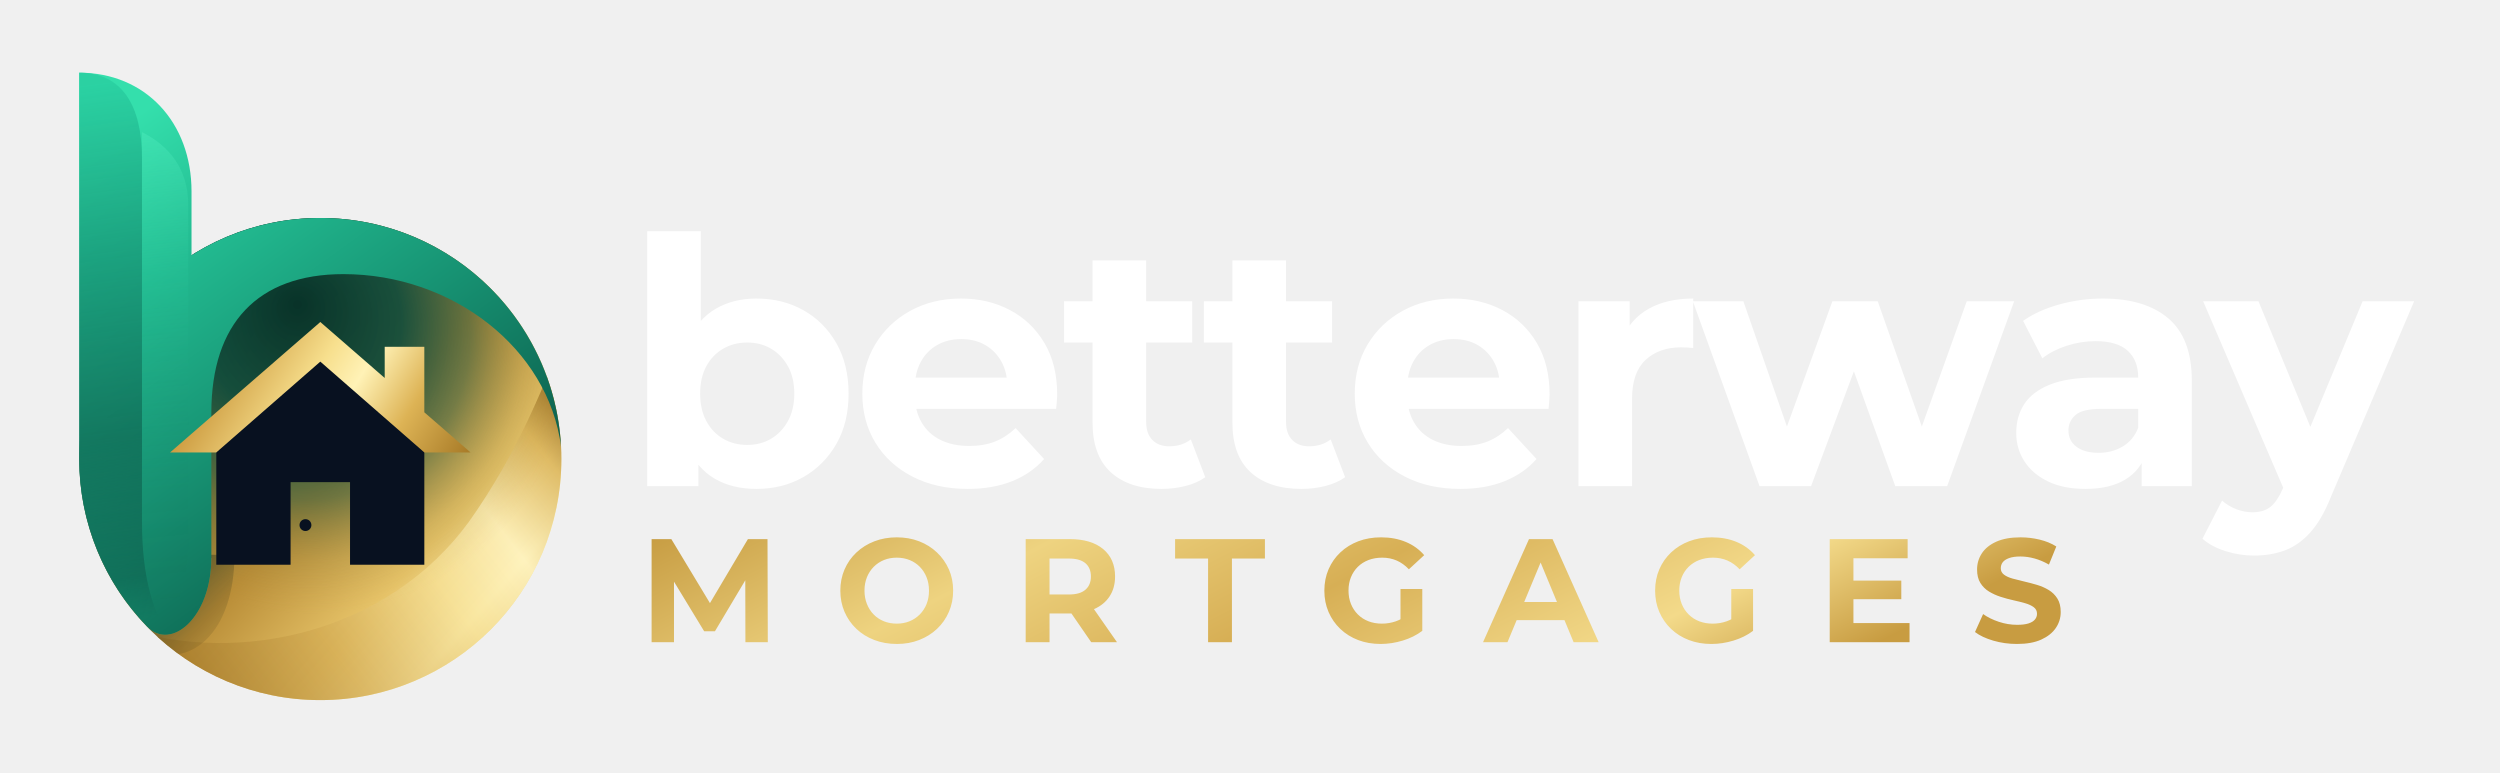
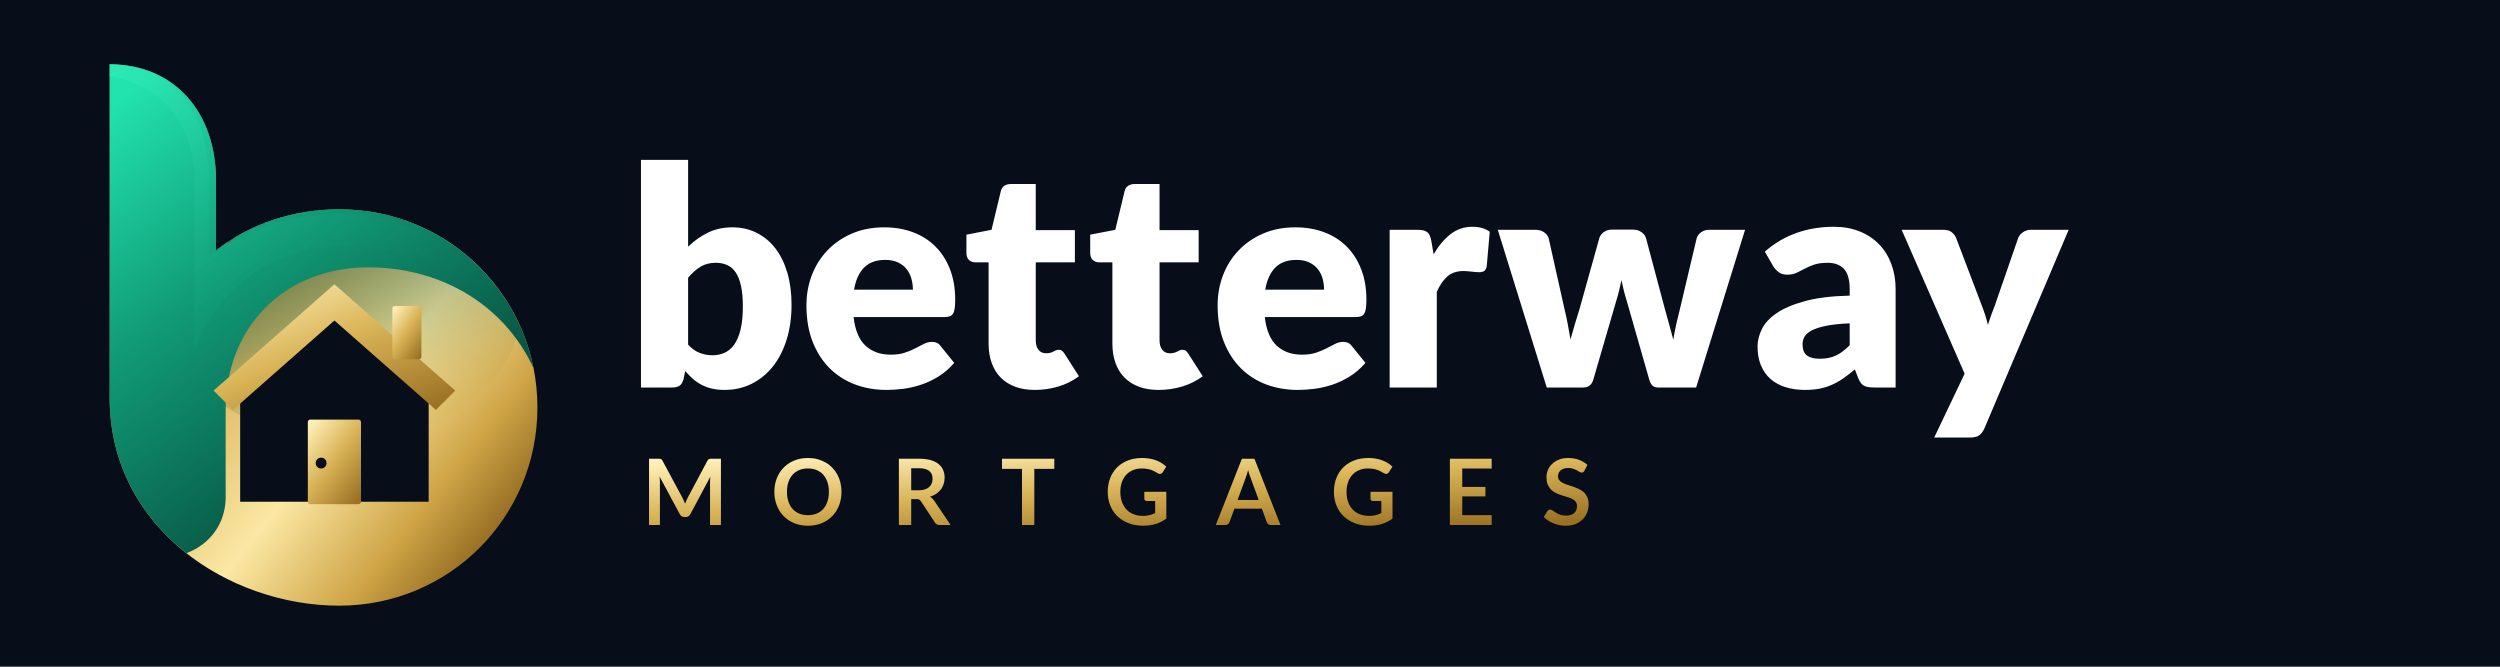
- <svg xmlns="http://www.w3.org/2000/svg" viewBox="0 0 1514.16 468.0" width="1514" height="468" fill="none">
+ <svg xmlns="http://www.w3.org/2000/svg" viewBox="0 0 1200 320" width="1200" height="320">
  <defs>
-     <clipPath id="hl-dark-bowl-clip">
-       <circle cx="256" cy="300" r="146" />
+     <linearGradient id="bw-emerald" x1="12%" y1="4%" x2="72%" y2="96%">
+       <stop offset="0%" stop-color="#22E2AD" />
+       <stop offset="38%" stop-color="#119C78" />
+       <stop offset="78%" stop-color="#095E4A" />
+       <stop offset="100%" stop-color="#053B2E" />
+     </linearGradient>
+     <linearGradient id="bw-emerald-hi" x1="0%" y1="0%" x2="100%" y2="100%">
+       <stop offset="0%" stop-color="#34F0BC" stop-opacity="0.55" />
+       <stop offset="60%" stop-color="#119C78" stop-opacity="0.1" />
+       <stop offset="100%" stop-color="#053B2E" stop-opacity="0" />
+     </linearGradient>
+     <linearGradient id="bw-inner-depth" x1="25%" y1="0%" x2="75%" y2="100%">
+       <stop offset="0%" stop-color="#063D2F" stop-opacity="0.72" />
+       <stop offset="52%" stop-color="#0B5442" stop-opacity="0.28" />
+       <stop offset="100%" stop-color="#D4AE52" stop-opacity="0" />
+     </linearGradient>
+     <linearGradient id="bw-gold" x1="15%" y1="15%" x2="88%" y2="85%">
+       <stop offset="0%" stop-color="#8C651D" />
+       <stop offset="32%" stop-color="#D4AE52" />
+       <stop offset="62%" stop-color="#FBE8A4" />
+       <stop offset="84%" stop-color="#CFA547" />
+       <stop offset="100%" stop-color="#8F671E" />
+     </linearGradient>
+     <linearGradient id="bw-gold-roof" x1="10%" y1="0%" x2="90%" y2="100%">
+       <stop offset="0%" stop-color="#FFF0B8" />
+       <stop offset="48%" stop-color="#D9B356" />
+       <stop offset="100%" stop-color="#9A7123" />
+     </linearGradient>
+     <linearGradient id="bw-navy-bg" x1="0%" y1="0%" x2="100%" y2="100%">
+       <stop offset="0%" stop-color="#12233D" />
+       <stop offset="100%" stop-color="#070E1A" />
+     </linearGradient>
+     <clipPath id="bw-b-clip">
+       <path d="M 108,36                C 162,36 196,76 196,132                L 196,190                C 224,168 260,156 298,156                C 389,156 462,229 462,320                C 462,411 389,484 298,484                C 207,484 108,420 108,312                Z" />
    </clipPath>
-     <linearGradient id="hl-dark-gold-base" x1="158" y1="218" x2="386" y2="418" gradientUnits="userSpaceOnUse">
-       <stop offset="0%" stop-color="#144538" />
-       <stop offset="22%" stop-color="#6B6D37" />
-       <stop offset="46%" stop-color="#B98D37" />
-       <stop offset="70%" stop-color="#E7C469" />
-       <stop offset="86%" stop-color="#FCF1B7" />
-       <stop offset="100%" stop-color="#CEA449" />
-     </linearGradient>
-     <linearGradient id="hl-dark-gold-ribbon" x1="184" y1="436" x2="398" y2="270" gradientUnits="userSpaceOnUse">
-       <stop offset="0%" stop-color="#A67B2B" />
-       <stop offset="28%" stop-color="#D2AA52" />
-       <stop offset="56%" stop-color="#F7E195" />
-       <stop offset="74%" stop-color="#FFF3C0" />
-       <stop offset="92%" stop-color="#D8B056" />
-       <stop offset="100%" stop-color="#9A7024" />
-     </linearGradient>
-     <radialGradient id="hl-dark-bowl-inner-depth" cx="250" cy="236" r="158" fx="242" fy="206" gradientUnits="userSpaceOnUse">
-       <stop offset="0%" stop-color="#063128" stop-opacity="0.97" />
-       <stop offset="38%" stop-color="#0D4B3C" stop-opacity="0.90" />
-       <stop offset="63%" stop-color="#2A5B42" stop-opacity="0.54" />
-       <stop offset="83%" stop-color="#7B7436" stop-opacity="0.16" />
-       <stop offset="100%" stop-color="#B88E38" stop-opacity="0" />
-     </radialGradient>
-     <linearGradient id="hl-dark-stem-cast" x1="152" y1="364" x2="216" y2="424" gradientUnits="userSpaceOnUse">
-       <stop offset="0%" stop-color="#052620" stop-opacity="0.60" />
-       <stop offset="55%" stop-color="#4A411B" stop-opacity="0.22" />
-       <stop offset="100%" stop-color="#997228" stop-opacity="0" />
-     </linearGradient>
-     <linearGradient id="hl-dark-emerald-arch" x1="156" y1="84" x2="368" y2="378" gradientUnits="userSpaceOnUse">
-       <stop offset="0%" stop-color="#34DFAC" />
-       <stop offset="24%" stop-color="#22BA90" />
-       <stop offset="52%" stop-color="#179373" />
-       <stop offset="80%" stop-color="#0E6954" />
-       <stop offset="100%" stop-color="#0A4A3E" />
-     </linearGradient>
-     <linearGradient id="hl-dark-emerald-stem-outer" x1="110" y1="74" x2="152" y2="396" gradientUnits="userSpaceOnUse">
-       <stop offset="0%" stop-color="#2AD1A2" stop-opacity="0.92" />
-       <stop offset="32%" stop-color="#199B7A" stop-opacity="0.82" />
-       <stop offset="66%" stop-color="#0F6753" stop-opacity="0.72" />
-       <stop offset="92%" stop-color="#0A4A3E" stop-opacity="0.35" />
-       <stop offset="100%" stop-color="#0A4A3E" stop-opacity="0" />
-     </linearGradient>
-     <linearGradient id="hl-dark-emerald-ridge" x1="148" y1="90" x2="180" y2="394" gradientUnits="userSpaceOnUse">
-       <stop offset="0%" stop-color="#52F0C0" stop-opacity="0.48" />
-       <stop offset="35%" stop-color="#27C599" stop-opacity="0.22" />
-       <stop offset="75%" stop-color="#137C63" stop-opacity="0.04" />
-       <stop offset="100%" stop-color="#0A4A3E" stop-opacity="0" />
-     </linearGradient>
-     <linearGradient id="hl-dark-roof-gold" x1="210" y1="226" x2="338" y2="306" gradientUnits="userSpaceOnUse">
-       <stop offset="0%" stop-color="#CE9E43" />
-       <stop offset="32%" stop-color="#F7DF8D" />
-       <stop offset="48%" stop-color="#FFF2B6" />
-       <stop offset="72%" stop-color="#DDB355" />
-       <stop offset="100%" stop-color="#AA7D29" />
-     </linearGradient>
-     <linearGradient id="hl-dark-text-gold" x1="0%" y1="0%" x2="100%" y2="15%">
-       <stop offset="0%" stop-color="#C89E44" />
-       <stop offset="28%" stop-color="#EED380" />
-       <stop offset="54%" stop-color="#D7AF55" />
-       <stop offset="82%" stop-color="#F3DA8A" />
-       <stop offset="100%" stop-color="#C89C41" />
-     </linearGradient>
-     <linearGradient id="hl-dark-text-gold-light" x1="0%" y1="0%" x2="100%" y2="15%">
-       <stop offset="0%" stop-color="#9B7222" />
-       <stop offset="30%" stop-color="#C99E41" />
-       <stop offset="56%" stop-color="#AF832C" />
-       <stop offset="84%" stop-color="#D2A748" />
-       <stop offset="100%" stop-color="#966E20" />
-     </linearGradient>
-     <linearGradient id="hl-dark-mono-gold" x1="110" y1="66" x2="402" y2="446" gradientUnits="userSpaceOnUse">
-       <stop offset="0%" stop-color="#F5DC8E" />
-       <stop offset="35%" stop-color="#E0B95F" />
-       <stop offset="68%" stop-color="#C69B40" />
-       <stop offset="100%" stop-color="#F1D683" />
-     </linearGradient>
  </defs>
-   <g id="Icon-Lockup" transform="translate(-62.00, -22.00)">
-     <g id="Brandmark-b-House">
-       <g id="Gold-Bowl" clip-path="url(#hl-dark-bowl-clip)">
-         <circle cx="256" cy="300" r="146" fill="url(#hl-dark-gold-base)" />
-         <path id="Gold-Sweeping-Ribbon" d="M 136 402 C 208 426, 298 404, 346 338 C 376 296, 394 250, 406 218 L 422 460 L 118 460 Z" fill="url(#hl-dark-gold-ribbon)" opacity="0.72" />
-         <circle id="Bowl-Inner-Depth" cx="256" cy="300" r="146" fill="url(#hl-dark-bowl-inner-depth)" />
-         <path id="Stem-Cast-Shadow" d="M 184 358 L 204 358 C 204 404, 178 430, 146 414 L 150.98 401.42 C 165.57 416.53, 190 396, 190 360 Z" fill="url(#hl-dark-stem-cast)" />
-       </g>
-       <g id="Emerald-Ribbon">
-         <path id="Emerald-Main-Arch" d="M 110 66 C 150 66, 178 96, 178 138 L 178 176.58 A 146.0 146.0 0 0 1 401.8 292.36 C 394 233, 336 188, 270 188 C 218 188, 190 218, 190 272 L 190 360 C 190 396, 165.57 416.53, 150.98 401.42 A 146.0 146.0 0 0 1 110 300 L 110 66 Z" fill="url(#hl-dark-emerald-arch)" />
-         <path id="Emerald-Outer-Facet" d="M 110 66 C 136 66, 148 86, 148 118 L 148 338 C 148 372, 155 394, 165 408 C 160 408, 155 405, 150.98 401.42 A 146.0 146.0 0 0 1 110 300 L 110 66 Z" fill="url(#hl-dark-emerald-stem-outer)" />
-         <path id="Emerald-Highlight-Ridge" d="M 148 102 C 164 110, 176 124, 176 146 L 176 350 C 176 376, 169 392, 161 400 C 153 386, 148 362, 148 334 L 148 102 Z" fill="url(#hl-dark-emerald-ridge)" />
-       </g>
-       <g id="House-Emblem">
-         <path id="House-Body" d="M 256 240.5 L 319 295.5 L 319 364 L 274 364 L 274 314 L 238 314 L 238 364 L 193 364 L 193 295.5 Z" fill="#081120" />
-         <path id="House-Roof-Chimney" d="M 256 217 L 295 250.9 L 295 232 L 319 232 L 319 271.7 L 347 296 L 319 296 L 256 241 L 193 296 L 165 296 Z" fill="url(#hl-dark-roof-gold)" />
-         <circle id="House-Doorknob" cx="247.0" cy="340.0" r="3.6" fill="#081120" />
-       </g>
+   <rect width="1200" height="320" fill="#070E1A" />
+   <g transform="translate(-10, 10) scale(0.58)">
+     <g clip-path="url(#bw-b-clip)">
+       <rect x="90" y="30" width="390" height="470" fill="url(#bw-gold)" />
+       <ellipse cx="302" cy="242" rx="145" ry="105" fill="url(#bw-inner-depth)" />
+       <path d="M 96,30                L 206,30                L 206,184                C 232,162 266,150 304,150                C 394,150 468,224 468,314                C 452,248 394,204 322,204                C 254,204 204,252 204,322                L 204,394                C 204,424 180,444 152,444                C 120,444 96,400 96,312                Z" fill="url(#bw-emerald)" />
+       <path d="M 108,36                C 158,36 190,74 190,130                L 190,196                C 220,172 258,160 298,160                C 382,160 448,222 458,302                C 442,232 380,186 306,186                C 242,186 196,222 178,274                L 178,130                C 178,86 150,52 108,46 Z" fill="url(#bw-emerald-hi)" />
    </g>
+     <path d="M 294,244              L 372,312              L 372,398              L 216,398              L 216,312 Z" fill="#070E1A" />
+     <path d="M 294,218              L 394,306              L 378,322              L 294,248              L 210,322              L 194,306 Z" fill="url(#bw-gold-roof)" />
+     <rect x="342" y="236" width="24" height="44" rx="2" fill="url(#bw-gold-roof)" />
+     <rect x="272" y="330" width="44" height="70" rx="2" fill="url(#bw-gold-roof)" />
+     <circle cx="283" cy="366" r="4.5" fill="#070E1A" />
  </g>
-   <g id="Wordmark-Outlined" transform="translate(392.00, 124.53) scale(1.06184)">
-     <path id="Letter-betterway" d="M62.328 161.568Q48.412 161.568 38.416 155.688Q28.42 149.808 23.128 137.754Q17.836 125.7 17.836 107.276Q17.836 88.656 23.422 76.7Q29.008 64.744 39.004 58.864Q49.0 52.984 62.328 52.984Q77.224 52.984 89.082 59.648Q100.94 66.312 107.898 78.464Q114.856 90.616 114.856 107.276Q114.856 123.74 107.898 135.892Q100.94 148.044 89.082 154.806Q77.224 161.568 62.328 161.568ZM0.0 160.0V14.568H30.576V75.916L28.616 107.08L29.204 138.44V160.0ZM57.036 136.48Q64.68 136.48 70.658 132.952Q76.636 129.424 80.262 122.858Q83.888 116.292 83.888 107.276Q83.888 98.064 80.262 91.596Q76.636 85.128 70.658 81.6Q64.68 78.072 57.036 78.072Q49.392 78.072 43.316 81.6Q37.24 85.128 33.712 91.596Q30.184 98.064 30.184 107.276Q30.184 116.292 33.712 122.858Q37.24 129.424 43.316 132.952Q49.392 136.48 57.036 136.48Z M182.868 161.568Q164.836 161.568 151.214 154.512Q137.592 147.456 130.144 135.206Q122.696 122.956 122.696 107.276Q122.696 91.4 130.046 79.15Q137.396 66.9 150.136 59.942Q162.876 52.984 178.948 52.984Q194.432 52.984 206.878 59.55Q219.324 66.116 226.576 78.366Q233.828 90.616 233.828 107.668Q233.828 109.432 233.632 111.686Q233.436 113.94 233.24 115.9H147.588V98.064H217.168L205.408 103.356Q205.408 95.124 202.076 89.048Q198.744 82.972 192.864 79.542Q186.984 76.112 179.144 76.112Q171.304 76.112 165.326 79.542Q159.348 82.972 156.016 89.146Q152.684 95.32 152.684 103.748V108.452Q152.684 117.076 156.506 123.642Q160.328 130.208 167.286 133.638Q174.244 137.068 183.652 137.068Q192.08 137.068 198.45 134.52Q204.82 131.972 210.112 126.876L226.38 144.516Q219.128 152.748 208.152 157.158Q197.176 161.568 182.868 161.568Z M293.412 161.568Q274.792 161.568 264.404 152.062Q254.016 142.556 254.016 123.74V31.228H284.592V123.348Q284.592 130.012 288.12 133.638Q291.648 137.264 297.724 137.264Q304.976 137.264 310.072 133.344L318.304 154.904Q313.6 158.236 307.034 159.902Q300.468 161.568 293.412 161.568ZM237.748 78.072V54.552H310.856V78.072Z M373.184 161.568Q354.564 161.568 344.176 152.062Q333.788 142.556 333.788 123.74V31.228H364.364V123.348Q364.364 130.012 367.892 133.638Q371.42 137.264 377.496 137.264Q384.748 137.264 389.844 133.344L398.076 154.904Q393.372 158.236 386.806 159.902Q380.24 161.568 373.184 161.568ZM317.52 78.072V54.552H390.628V78.072Z M463.736 161.568Q445.704 161.568 432.082 154.512Q418.46 147.456 411.012 135.206Q403.564 122.956 403.564 107.276Q403.564 91.4 410.914 79.15Q418.264 66.9 431.004 59.942Q443.744 52.984 459.816 52.984Q475.3 52.984 487.746 59.55Q500.192 66.116 507.444 78.366Q514.696 90.616 514.696 107.668Q514.696 109.432 514.5 111.686Q514.304 113.94 514.108 115.9H428.456V98.064H498.036L486.276 103.356Q486.276 95.124 482.944 89.048Q479.612 82.972 473.732 79.542Q467.852 76.112 460.012 76.112Q452.172 76.112 446.194 79.542Q440.216 82.972 436.884 89.146Q433.552 95.32 433.552 103.748V108.452Q433.552 117.076 437.374 123.642Q441.196 130.208 448.154 133.638Q455.112 137.068 464.52 137.068Q472.948 137.068 479.318 134.52Q485.688 131.972 490.98 126.876L507.248 144.516Q499.996 152.748 489.02 157.158Q478.044 161.568 463.736 161.568Z M531.16 160.0V54.552H560.364V84.344L556.248 75.72Q560.952 64.548 571.34 58.766Q581.728 52.984 596.624 52.984V81.208Q594.664 81.012 593.096 80.914Q591.528 80.816 589.764 80.816Q577.22 80.816 569.478 87.97Q561.736 95.124 561.736 110.216V160.0Z M634.452 160.0 596.428 54.552H625.24L656.796 145.3H643.076L676.004 54.552H701.876L733.824 145.3H720.104L752.64 54.552H779.688L741.468 160.0H711.872L683.844 82.188H692.86L663.852 160.0Z M852.404 160.0V139.42L850.444 134.912V98.064Q850.444 88.264 844.466 82.776Q838.488 77.288 826.14 77.288Q817.712 77.288 809.578 79.934Q801.444 82.58 795.76 87.088L784.784 65.724Q793.408 59.648 805.56 56.316Q817.712 52.984 830.256 52.984Q854.364 52.984 867.692 64.352Q881.02 75.72 881.02 99.828V160.0ZM820.26 161.568Q807.912 161.568 799.092 157.354Q790.272 153.14 785.568 145.888Q780.864 138.636 780.864 129.62Q780.864 120.212 785.47 113.156Q790.076 106.1 800.072 102.082Q810.068 98.064 826.14 98.064H854.168V115.9H829.472Q818.692 115.9 814.674 119.428Q810.656 122.956 810.656 128.248Q810.656 134.128 815.262 137.558Q819.868 140.988 827.904 140.988Q835.548 140.988 841.624 137.362Q847.7 133.736 850.444 126.68L855.148 140.792Q851.816 150.984 842.996 156.276Q834.176 161.568 820.26 161.568Z M916.496 199.592Q908.264 199.592 900.228 197.044Q892.192 194.496 887.096 189.988L898.268 168.232Q901.796 171.368 906.402 173.132Q911.008 174.896 915.516 174.896Q921.984 174.896 925.806 171.858Q929.628 168.82 932.764 161.764L938.252 148.828L940.604 145.496L978.432 54.552H1007.832L960.204 166.468Q955.108 179.208 948.542 186.46Q941.976 193.712 934.038 196.652Q926.1 199.592 916.496 199.592ZM934.528 164.116 887.488 54.552H919.044L955.5 142.752Z" fill="#FFFFFF" />
-     <path id="Letter-MORTGAGES" d="M2.5 249.0V190.2H13.756L38.788 231.696H32.824L57.436 190.2H68.608L68.776 249.0H56.008L55.924 209.772H58.276L38.62 242.784H32.488L12.412 209.772H15.268V249.0Z M142.406 250.008Q135.434 250.008 129.512 247.74Q123.59 245.472 119.264 241.356Q114.938 237.24 112.544 231.696Q110.15 226.152 110.15 219.6Q110.15 213.048 112.544 207.504Q114.938 201.96 119.306 197.844Q123.674 193.728 129.554 191.46Q135.434 189.192 142.322 189.192Q149.294 189.192 155.132 191.46Q160.97 193.728 165.296 197.844Q169.622 201.96 172.058 207.462Q174.494 212.964 174.494 219.6Q174.494 226.152 172.058 231.738Q169.622 237.324 165.296 241.398Q160.97 245.472 155.132 247.74Q149.294 250.008 142.406 250.008ZM142.322 238.416Q146.27 238.416 149.588 237.072Q152.906 235.728 155.426 233.208Q157.946 230.688 159.332 227.244Q160.718 223.8 160.718 219.6Q160.718 215.4 159.332 211.956Q157.946 208.512 155.468 205.992Q152.99 203.472 149.63 202.128Q146.27 200.784 142.322 200.784Q138.374 200.784 135.056 202.128Q131.738 203.472 129.218 205.992Q126.698 208.512 125.312 211.956Q123.926 215.4 123.926 219.6Q123.926 223.716 125.312 227.202Q126.698 230.688 129.176 233.208Q131.654 235.728 135.014 237.072Q138.374 238.416 142.322 238.416Z M215.868 249.0V190.2H240.984Q253.248 190.2 260.052 195.87Q266.856 201.54 266.856 211.536Q266.856 218.088 263.748 222.834Q260.64 227.58 254.928 230.1Q249.216 232.62 241.32 232.62H223.428L229.476 226.656V249.0ZM253.248 249.0 238.548 227.664H253.08L267.948 249.0ZM229.476 228.168 223.428 221.784H240.564Q246.864 221.784 249.972 219.054Q253.08 216.324 253.08 211.536Q253.08 206.664 249.972 203.976Q246.864 201.288 240.564 201.288H223.428L229.476 194.82Z M319.906 249.0V201.288H301.09V190.2H352.33V201.288H333.514V249.0Z M418.317 250.008Q411.345 250.008 405.507 247.782Q399.669 245.556 395.343 241.44Q391.017 237.324 388.623 231.78Q386.229 226.236 386.229 219.6Q386.229 212.964 388.623 207.42Q391.017 201.876 395.385 197.76Q399.753 193.644 405.633 191.418Q411.513 189.192 418.569 189.192Q426.381 189.192 432.639 191.796Q438.897 194.4 443.181 199.356L434.445 207.42Q431.253 204.06 427.473 202.422Q423.693 200.784 419.241 200.784Q414.957 200.784 411.429 202.128Q407.901 203.472 405.339 205.992Q402.777 208.512 401.391 211.956Q400.005 215.4 400.005 219.6Q400.005 223.716 401.391 227.16Q402.777 230.604 405.339 233.166Q407.901 235.728 411.387 237.072Q414.873 238.416 419.073 238.416Q423.105 238.416 426.927 237.114Q430.749 235.812 434.361 232.704L442.089 242.532Q437.301 246.144 430.959 248.076Q424.617 250.008 418.317 250.008ZM442.089 242.532 429.657 240.768V218.676H442.089Z M476.743 249.0 502.951 190.2H516.391L542.683 249.0H528.403L506.899 197.088H512.275L490.687 249.0ZM489.847 236.4 493.459 226.068H523.699L527.395 236.4Z M606.989 250.008Q600.017 250.008 594.179 247.782Q588.341 245.556 584.015 241.44Q579.689 237.324 577.295 231.78Q574.901 226.236 574.901 219.6Q574.901 212.964 577.295 207.42Q579.689 201.876 584.057 197.76Q588.425 193.644 594.305 191.418Q600.185 189.192 607.241 189.192Q615.053 189.192 621.311 191.796Q627.569 194.4 631.853 199.356L623.117 207.42Q619.925 204.06 616.145 202.422Q612.365 200.784 607.913 200.784Q603.629 200.784 600.101 202.128Q596.573 203.472 594.011 205.992Q591.449 208.512 590.063 211.956Q588.677 215.4 588.677 219.6Q588.677 223.716 590.063 227.16Q591.449 230.604 594.011 233.166Q596.573 235.728 600.059 237.072Q603.545 238.416 607.745 238.416Q611.777 238.416 615.599 237.114Q619.421 235.812 623.033 232.704L630.761 242.532Q625.973 246.144 619.631 248.076Q613.289 250.008 606.989 250.008ZM630.761 242.532 618.329 240.768V218.676H630.761Z M674.487 249.0V190.2H718.923V201.12H688.011V238.08H720.015V249.0ZM687.003 224.472V213.888H715.311V224.472Z M781.297 250.008Q774.241 250.008 767.773 248.118Q761.305 246.228 757.357 243.204L761.977 232.956Q765.757 235.644 770.923 237.366Q776.089 239.088 781.381 239.088Q785.413 239.088 787.891 238.29Q790.369 237.492 791.545 236.064Q792.721 234.636 792.721 232.788Q792.721 230.436 790.873 229.05Q789.025 227.664 786.001 226.782Q782.977 225.9 779.323 225.102Q775.669 224.304 772.015 223.128Q768.361 221.952 765.337 220.104Q762.313 218.256 760.423 215.232Q758.533 212.208 758.533 207.504Q758.533 202.464 761.263 198.306Q763.993 194.148 769.495 191.67Q774.997 189.192 783.313 189.192Q788.857 189.192 794.233 190.494Q799.609 191.796 803.725 194.4L799.525 204.732Q795.409 202.38 791.293 201.246Q787.177 200.112 783.229 200.112Q779.281 200.112 776.761 201.036Q774.241 201.96 773.149 203.43Q772.057 204.9 772.057 206.832Q772.057 209.1 773.905 210.486Q775.753 211.872 778.777 212.712Q781.801 213.552 785.455 214.392Q789.109 215.232 792.763 216.324Q796.417 217.416 799.441 219.264Q802.465 221.112 804.355 224.136Q806.245 227.16 806.245 231.78Q806.245 236.736 803.473 240.852Q800.701 244.968 795.199 247.488Q789.697 250.008 781.297 250.008Z" fill="url(#hl-dark-text-gold)" />
+   <g transform="translate(300, 186)">
+     <path d="M 7.67,-0.00 L 7.67,-109.27 L 30.29,-109.27 L 30.29,-67.59 Q 34.67,-71.84 39.85,-74.35 Q 45.03,-76.88 51.53,-76.88 Q 57.97,-76.88 63.21,-74.23 Q 68.48,-71.61 72.20,-66.75 Q 75.92,-61.91 77.93,-55.05 Q 79.94,-48.18 79.94,-39.72 Q 79.94,-30.52 77.59,-23.00 Q 75.26,-15.47 70.99,-10.11 Q 66.73,-4.75 60.80,-1.78 Q 54.89,1.16 47.75,1.16 Q 44.30,1.16 41.61,0.50 Q 38.92,-0.14 36.64,-1.35 Q 34.38,-2.55 32.51,-4.22 Q 30.66,-5.91 28.90,-7.89 L 28.11,-4.08 Q 27.51,-1.76 26.19,-0.87 Q 24.89,-0.00 22.70,-0.00 L 7.67,-0.00 Z M 43.57,-59.86 Q 39.42,-59.86 36.34,-58.03 Q 33.28,-56.21 30.29,-52.70 L 30.29,-20.58 Q 32.85,-17.75 35.84,-16.61 Q 38.83,-15.47 41.91,-15.47 Q 45.12,-15.47 47.81,-16.68 Q 50.51,-17.88 52.45,-20.62 Q 54.38,-23.36 55.48,-27.85 Q 56.57,-32.35 56.57,-38.92 Q 56.57,-44.60 55.73,-48.57 Q 54.89,-52.56 53.24,-55.07 Q 51.60,-57.60 49.16,-58.72 Q 46.72,-59.86 43.57,-59.86 Z M 124.45,-76.88 Q 131.98,-76.88 138.21,-74.53 Q 144.46,-72.20 148.95,-67.73 Q 153.45,-63.28 155.96,-56.83 Q 158.49,-50.37 158.49,-42.20 Q 158.49,-39.65 158.26,-38.03 Q 158.03,-36.43 157.44,-35.47 Q 156.87,-34.54 155.89,-34.17 Q 154.91,-33.81 153.38,-33.81 L 109.72,-33.81 Q 110.81,-24.32 115.49,-20.03 Q 120.16,-15.76 127.53,-15.76 Q 131.48,-15.76 134.31,-16.70 Q 137.16,-17.66 139.37,-18.82 Q 141.61,-20.01 143.48,-20.94 Q 145.35,-21.90 147.38,-21.90 Q 150.09,-21.90 151.46,-19.94 L 158.03,-11.82 Q 154.54,-7.80 150.48,-5.29 Q 146.44,-2.78 142.15,-1.35 Q 137.89,0.07 133.62,0.62 Q 129.36,1.16 125.48,1.16 Q 117.52,1.16 110.54,-1.41 Q 103.58,-4.01 98.35,-9.12 Q 93.15,-14.23 90.12,-21.83 Q 87.09,-29.43 87.09,-39.49 Q 87.09,-47.09 89.66,-53.86 Q 92.26,-60.66 97.12,-65.77 Q 101.98,-70.88 108.87,-73.87 Q 115.78,-76.88 124.45,-76.88 Z M 124.91,-61.25 Q 118.41,-61.25 114.76,-57.56 Q 111.11,-53.88 109.94,-46.95 L 138.19,-46.95 Q 138.19,-49.64 137.48,-52.20 Q 136.79,-54.75 135.22,-56.76 Q 133.67,-58.77 131.11,-60.00 Q 128.56,-61.25 124.91,-61.25 Z M 196.73,1.16 Q 191.32,1.16 187.20,-0.39 Q 183.09,-1.96 180.26,-4.84 Q 177.45,-7.73 176.00,-11.82 Q 174.53,-15.92 174.53,-20.94 L 174.53,-60.09 L 168.12,-60.09 Q 166.37,-60.09 165.11,-61.21 Q 163.88,-62.35 163.88,-64.54 L 163.88,-73.36 L 175.93,-75.69 L 180.38,-94.17 Q 181.26,-97.68 185.35,-97.68 L 197.16,-97.68 L 197.16,-75.55 L 215.94,-75.55 L 215.94,-60.09 L 197.16,-60.09 L 197.16,-22.49 Q 197.16,-19.85 198.44,-18.14 Q 199.72,-16.43 202.14,-16.43 Q 203.37,-16.43 204.21,-16.68 Q 205.06,-16.93 205.67,-17.25 Q 206.29,-17.59 206.84,-17.84 Q 207.38,-18.11 208.12,-18.11 Q 209.14,-18.11 209.76,-17.63 Q 210.40,-17.16 211.03,-16.13 L 217.90,-5.41 Q 213.52,-2.12 208.05,-0.48 Q 202.57,1.16 196.73,1.16 Z M 256.14,1.16 Q 250.74,1.16 246.61,-0.39 Q 242.50,-1.96 239.67,-4.84 Q 236.87,-7.73 235.41,-11.82 Q 233.95,-15.92 233.95,-20.94 L 233.95,-60.09 L 227.54,-60.09 Q 225.78,-60.09 224.53,-61.21 Q 223.30,-62.35 223.30,-64.54 L 223.30,-73.36 L 235.34,-75.69 L 239.79,-94.17 Q 240.68,-97.68 244.76,-97.68 L 256.58,-97.68 L 256.58,-75.55 L 275.35,-75.55 L 275.35,-60.09 L 256.58,-60.09 L 256.58,-22.49 Q 256.58,-19.85 257.86,-18.14 Q 259.13,-16.43 261.55,-16.43 Q 262.78,-16.43 263.63,-16.68 Q 264.47,-16.93 265.09,-17.25 Q 265.70,-17.59 266.25,-17.84 Q 266.80,-18.11 267.53,-18.11 Q 268.56,-18.11 269.17,-17.63 Q 269.81,-17.16 270.45,-16.13 L 277.31,-5.41 Q 272.94,-2.12 267.46,-0.48 Q 261.99,1.16 256.14,1.16 Z M 321.83,-76.88 Q 329.36,-76.88 335.59,-74.53 Q 341.84,-72.20 346.33,-67.73 Q 350.83,-63.28 353.34,-56.83 Q 355.87,-50.37 355.87,-42.20 Q 355.87,-39.65 355.64,-38.03 Q 355.41,-36.43 354.82,-35.47 Q 354.25,-34.54 353.27,-34.17 Q 352.29,-33.81 350.76,-33.81 L 307.10,-33.81 Q 308.19,-24.32 312.87,-20.03 Q 317.54,-15.76 324.91,-15.76 Q 328.86,-15.76 331.69,-16.70 Q 334.54,-17.66 336.75,-18.82 Q 338.99,-20.01 340.86,-20.94 Q 342.73,-21.90 344.76,-21.90 Q 347.47,-21.90 348.84,-19.94 L 355.41,-11.82 Q 351.92,-7.80 347.86,-5.29 Q 343.82,-2.78 339.53,-1.35 Q 335.27,0.07 331.00,0.62 Q 326.74,1.16 322.86,1.16 Q 314.90,1.16 307.92,-1.41 Q 300.96,-4.01 295.73,-9.12 Q 290.53,-14.23 287.50,-21.83 Q 284.46,-29.43 284.46,-39.49 Q 284.46,-47.09 287.04,-53.86 Q 289.64,-60.66 294.50,-65.77 Q 299.36,-70.88 306.25,-73.87 Q 313.16,-76.88 321.83,-76.88 Z M 322.29,-61.25 Q 315.79,-61.25 312.14,-57.56 Q 308.49,-53.88 307.32,-46.95 L 335.56,-46.95 Q 335.56,-49.64 334.86,-52.20 Q 334.17,-54.75 332.60,-56.76 Q 331.05,-58.77 328.49,-60.00 Q 325.94,-61.25 322.29,-61.25 Z M 367.03,-0.00 L 367.03,-75.69 L 380.47,-75.69 Q 382.13,-75.69 383.28,-75.40 Q 384.42,-75.12 385.17,-74.48 Q 385.94,-73.87 386.33,-72.84 Q 386.74,-71.84 387.04,-70.38 L 388.13,-63.94 Q 391.72,-70.08 396.28,-73.62 Q 400.84,-77.15 406.75,-77.15 Q 411.86,-77.15 415.08,-74.76 L 413.62,-58.10 Q 413.25,-56.51 412.41,-55.91 Q 411.56,-55.34 410.10,-55.34 Q 409.51,-55.34 408.55,-55.41 Q 407.62,-55.48 406.59,-55.59 Q 405.59,-55.71 404.51,-55.80 Q 403.46,-55.91 402.57,-55.91 Q 397.62,-55.91 394.66,-53.24 Q 391.72,-50.60 389.66,-45.92 L 389.66,-0.00 L 367.03,-0.00 Z M 418.94,-75.69 L 437.05,-75.69 Q 439.45,-75.69 441.09,-74.55 Q 442.73,-73.43 443.33,-71.77 L 450.92,-37.82 Q 451.86,-33.95 452.54,-30.29 Q 453.25,-26.64 453.84,-23.06 Q 454.85,-26.64 455.90,-30.29 Q 456.97,-33.95 458.22,-37.82 L 467.71,-71.84 Q 468.28,-73.50 469.88,-74.64 Q 471.50,-75.78 473.69,-75.78 L 483.77,-75.78 Q 486.17,-75.78 487.81,-74.64 Q 489.45,-73.50 490.05,-71.84 L 499.10,-37.82 Q 500.20,-33.95 501.20,-30.29 Q 502.23,-26.64 503.19,-22.93 Q 503.76,-26.58 504.56,-30.23 Q 505.38,-33.88 506.40,-37.82 L 514.43,-71.77 Q 515.00,-73.43 516.60,-74.55 Q 518.22,-75.69 520.41,-75.69 L 537.63,-75.69 L 514.14,-0.00 L 495.73,-0.00 Q 494.27,-0.00 493.24,-0.87 Q 492.24,-1.76 491.64,-3.79 L 480.85,-41.54 Q 480.03,-44.10 479.42,-46.56 Q 478.80,-49.05 478.30,-51.53 Q 477.77,-48.98 477.16,-46.45 Q 476.54,-43.94 475.74,-41.38 L 464.79,-3.79 Q 463.70,-0.00 459.96,-0.00 L 442.44,-0.00 L 418.94,-75.69 Z M 599.53,-0.00 Q 596.32,-0.00 594.68,-0.87 Q 593.03,-1.76 591.94,-4.52 L 590.34,-8.69 Q 587.49,-6.27 584.87,-4.45 Q 582.24,-2.62 579.41,-1.35 Q 576.61,-0.07 573.44,0.55 Q 570.27,1.16 566.39,1.16 Q 561.21,1.16 556.97,-0.18 Q 552.75,-1.53 549.78,-4.15 Q 546.84,-6.80 545.22,-10.70 Q 543.62,-14.60 543.62,-19.71 Q 543.62,-23.72 545.65,-27.95 Q 547.70,-32.19 552.75,-35.66 Q 557.79,-39.12 566.32,-41.45 Q 574.85,-43.80 587.85,-44.10 L 587.85,-47.31 Q 587.85,-53.95 585.12,-56.89 Q 582.38,-59.86 577.34,-59.86 Q 573.32,-59.86 570.77,-58.97 Q 568.21,-58.10 566.21,-57.01 Q 564.20,-55.91 562.30,-55.02 Q 560.41,-54.16 557.79,-54.16 Q 555.44,-54.16 553.82,-55.32 Q 552.22,-56.51 551.22,-58.10 L 547.11,-65.20 Q 553.98,-71.24 562.33,-74.19 Q 570.70,-77.15 580.26,-77.15 Q 587.12,-77.15 592.62,-74.92 Q 598.14,-72.70 601.98,-68.71 Q 605.81,-64.74 607.84,-59.27 Q 609.89,-53.79 609.89,-47.31 L 609.89,-0.00 L 599.53,-0.00 Z M 573.55,-13.80 Q 577.93,-13.80 581.22,-15.33 Q 584.50,-16.86 587.85,-20.30 L 587.85,-30.80 Q 581.06,-30.52 576.68,-29.63 Q 572.30,-28.77 569.74,-27.44 Q 567.19,-26.14 566.21,-24.45 Q 565.22,-22.77 565.22,-20.80 Q 565.22,-16.93 567.35,-15.35 Q 569.47,-13.80 573.55,-13.80 Z M 652.51,19.64 Q 651.49,21.90 650.03,22.95 Q 648.57,24.02 645.37,24.02 L 628.42,24.02 L 643.02,-6.64 L 612.80,-75.69 L 632.80,-75.69 Q 635.43,-75.69 636.84,-74.53 Q 638.28,-73.36 638.94,-71.77 L 651.35,-39.12 Q 653.11,-34.61 654.20,-30.07 Q 654.93,-32.42 655.75,-34.70 Q 656.60,-37.00 657.49,-39.28 L 668.73,-71.77 Q 669.37,-73.43 671.06,-74.55 Q 672.75,-75.69 674.71,-75.69 L 692.96,-75.69 L 652.51,19.64 Z" fill="#FFFFFF" />
+     <path d="M 19.51,-13.20 Q 19.89,-12.50 20.21,-11.74 Q 20.53,-10.98 20.83,-10.21 Q 21.14,-11.02 21.47,-11.78 Q 21.80,-12.54 22.18,-13.24 L 31.57,-30.87 Q 31.75,-31.20 31.94,-31.39 Q 32.14,-31.59 32.37,-31.68 Q 32.60,-31.77 32.89,-31.79 Q 33.18,-31.81 33.57,-31.81 L 38.04,-31.81 L 38.04,-0.00 L 32.82,-0.00 L 32.82,-20.55 Q 32.82,-21.12 32.86,-21.80 Q 32.89,-22.48 32.96,-23.19 L 23.34,-5.15 Q 22.66,-3.85 21.25,-3.85 L 20.42,-3.85 Q 19.01,-3.85 18.33,-5.15 L 8.60,-23.25 Q 8.67,-22.53 8.71,-21.84 Q 8.76,-21.14 8.76,-20.55 L 8.76,-0.00 L 3.54,-0.00 L 3.54,-31.81 L 8.01,-31.81 Q 8.40,-31.81 8.69,-31.79 Q 8.98,-31.77 9.21,-31.68 Q 9.44,-31.59 9.62,-31.39 Q 9.81,-31.20 9.99,-30.87 L 19.51,-13.20 L 19.51,-13.20 Z M 95.92,-15.91 Q 95.92,-12.41 94.76,-9.43 Q 93.61,-6.45 91.50,-4.27 Q 89.39,-2.09 86.42,-0.87 Q 83.45,0.35 79.82,0.35 Q 76.21,0.35 73.24,-0.87 Q 70.27,-2.09 68.14,-4.27 Q 66.02,-6.45 64.85,-9.43 Q 63.69,-12.41 63.69,-15.91 Q 63.69,-19.40 64.85,-22.39 Q 66.02,-25.37 68.14,-27.54 Q 70.27,-29.72 73.24,-30.94 Q 76.21,-32.16 79.82,-32.16 Q 82.24,-32.16 84.37,-31.60 Q 86.50,-31.04 88.28,-30.02 Q 90.07,-29.00 91.48,-27.53 Q 92.91,-26.07 93.90,-24.26 Q 94.89,-22.46 95.40,-20.35 Q 95.92,-18.24 95.92,-15.91 Z M 89.87,-15.91 Q 89.87,-18.52 89.16,-20.60 Q 88.46,-22.68 87.16,-24.13 Q 85.87,-25.59 84.00,-26.36 Q 82.15,-27.13 79.82,-27.13 Q 77.48,-27.13 75.62,-26.36 Q 73.77,-25.59 72.45,-24.13 Q 71.15,-22.68 70.44,-20.60 Q 69.74,-18.52 69.74,-15.91 Q 69.74,-13.29 70.44,-11.21 Q 71.15,-9.13 72.45,-7.69 Q 73.77,-6.25 75.62,-5.48 Q 77.48,-4.71 79.82,-4.71 Q 82.15,-4.71 84.00,-5.48 Q 85.87,-6.25 87.16,-7.69 Q 88.46,-9.13 89.16,-11.21 Q 89.87,-13.29 89.87,-15.91 Z M 129.38,-12.43 L 129.38,-0.00 L 123.46,-0.00 L 123.46,-31.81 L 133.16,-31.81 Q 136.40,-31.81 138.72,-31.14 Q 141.04,-30.47 142.52,-29.26 Q 144.01,-28.05 144.71,-26.37 Q 145.42,-24.68 145.42,-22.66 Q 145.42,-21.05 144.94,-19.62 Q 144.47,-18.19 143.58,-17.02 Q 142.69,-15.86 141.38,-14.98 Q 140.07,-14.10 138.40,-13.57 Q 139.52,-12.94 140.34,-11.75 L 148.30,-0.00 L 142.95,-0.00 Q 141.44,-0.00 140.75,-1.19 L 134.07,-11.37 Q 133.69,-11.95 133.24,-12.19 Q 132.79,-12.43 131.91,-12.43 L 129.38,-12.43 Z M 129.38,-16.68 L 133.08,-16.68 Q 134.75,-16.68 135.99,-17.09 Q 137.23,-17.51 138.03,-18.25 Q 138.84,-18.99 139.23,-20.00 Q 139.63,-21.01 139.63,-22.22 Q 139.63,-24.64 138.03,-25.94 Q 136.44,-27.24 133.16,-27.24 L 129.38,-27.24 L 129.38,-16.68 Z M 198.06,-31.81 L 198.06,-26.95 L 188.47,-26.95 L 188.47,-0.00 L 182.55,-0.00 L 182.55,-26.95 L 172.96,-26.95 L 172.96,-31.81 L 198.06,-31.81 Z M 251.83,-3.08 Q 249.41,-1.30 246.67,-0.47 Q 243.93,0.35 240.80,0.35 Q 236.91,0.35 233.75,-0.86 Q 230.60,-2.07 228.36,-4.22 Q 226.13,-6.38 224.92,-9.37 Q 223.71,-12.36 223.71,-15.91 Q 223.71,-19.49 224.87,-22.48 Q 226.04,-25.48 228.19,-27.63 Q 230.33,-29.79 233.39,-30.97 Q 236.45,-32.16 240.25,-32.16 Q 242.19,-32.16 243.87,-31.85 Q 245.56,-31.55 247.00,-31.01 Q 248.44,-30.47 249.62,-29.70 Q 250.81,-28.93 251.80,-28.01 L 250.11,-25.32 Q 249.71,-24.68 249.07,-24.54 Q 248.44,-24.40 247.69,-24.86 Q 246.96,-25.28 246.23,-25.69 Q 245.51,-26.11 244.62,-26.42 Q 243.73,-26.73 242.62,-26.93 Q 241.51,-27.13 240.06,-27.13 Q 237.70,-27.13 235.80,-26.33 Q 233.90,-25.54 232.55,-24.06 Q 231.21,-22.59 230.48,-20.52 Q 229.76,-18.46 229.76,-15.91 Q 229.76,-13.18 230.54,-11.03 Q 231.32,-8.89 232.74,-7.40 Q 234.16,-5.92 236.16,-5.14 Q 238.16,-4.36 240.63,-4.36 Q 242.39,-4.36 243.77,-4.72 Q 245.16,-5.08 246.48,-5.72 L 246.48,-11.51 L 242.48,-11.51 Q 241.90,-11.51 241.59,-11.82 Q 241.27,-12.14 241.27,-12.61 L 241.27,-15.95 L 251.83,-15.95 L 251.83,-3.08 L 251.83,-3.08 Z M 306.63,-0.00 L 302.05,-0.00 Q 301.28,-0.00 300.80,-0.39 Q 300.32,-0.77 300.07,-1.34 L 297.70,-7.83 L 284.52,-7.83 L 282.14,-1.34 Q 281.97,-0.84 281.46,-0.42 Q 280.96,-0.00 280.21,-0.00 L 275.59,-0.00 L 288.11,-31.81 L 294.13,-31.81 L 306.63,-0.00 Z M 286.04,-12.01 L 296.18,-12.01 L 292.31,-22.59 Q 292.02,-23.30 291.71,-24.25 Q 291.41,-25.21 291.10,-26.33 Q 290.79,-25.21 290.49,-24.24 Q 290.20,-23.28 289.91,-22.55 L 286.04,-12.01 Z M 360.40,-3.08 Q 357.98,-1.30 355.23,-0.47 Q 352.50,0.35 349.37,0.35 Q 345.48,0.35 342.32,-0.86 Q 339.17,-2.07 336.93,-4.22 Q 334.70,-6.38 333.49,-9.37 Q 332.28,-12.36 332.28,-15.91 Q 332.28,-19.49 333.44,-22.48 Q 334.61,-25.48 336.75,-27.63 Q 338.90,-29.79 341.96,-30.97 Q 345.02,-32.16 348.82,-32.16 Q 350.76,-32.16 352.44,-31.85 Q 354.13,-31.55 355.56,-31.01 Q 357.01,-30.47 358.19,-29.70 Q 359.38,-28.93 360.37,-28.01 L 358.68,-25.32 Q 358.28,-24.68 357.64,-24.54 Q 357.01,-24.40 356.26,-24.86 Q 355.53,-25.28 354.80,-25.69 Q 354.08,-26.11 353.19,-26.42 Q 352.30,-26.73 351.19,-26.93 Q 350.08,-27.13 348.63,-27.13 Q 346.27,-27.13 344.37,-26.33 Q 342.47,-25.54 341.12,-24.06 Q 339.78,-22.59 339.05,-20.52 Q 338.33,-18.46 338.33,-15.91 Q 338.33,-13.18 339.11,-11.03 Q 339.89,-8.89 341.31,-7.40 Q 342.73,-5.92 344.73,-5.14 Q 346.73,-4.36 349.20,-4.36 Q 350.96,-4.36 352.34,-4.72 Q 353.73,-5.08 355.05,-5.72 L 355.05,-11.51 L 351.05,-11.51 Q 350.47,-11.51 350.15,-11.82 Q 349.84,-12.14 349.84,-12.61 L 349.84,-15.95 L 360.40,-15.95 L 360.40,-3.08 L 360.40,-3.08 Z M 408.01,-31.81 L 408.01,-27.10 L 393.88,-27.10 L 393.88,-18.28 L 405.01,-18.28 L 405.01,-13.73 L 393.88,-13.73 L 393.88,-4.73 L 408.01,-4.73 L 408.01,-0.00 L 387.94,-0.00 L 387.94,-31.81 L 408.01,-31.81 Z M 452.49,-26.03 Q 452.23,-25.56 451.92,-25.36 Q 451.63,-25.15 451.19,-25.15 Q 450.73,-25.15 450.18,-25.49 Q 449.65,-25.83 448.90,-26.24 Q 448.16,-26.66 447.15,-27.00 Q 446.16,-27.35 444.79,-27.35 Q 443.56,-27.35 442.63,-27.05 Q 441.71,-26.75 441.08,-26.22 Q 440.46,-25.70 440.15,-24.96 Q 439.84,-24.22 439.84,-23.34 Q 439.84,-22.22 440.46,-21.47 Q 441.10,-20.72 442.13,-20.19 Q 443.16,-19.67 444.48,-19.25 Q 445.80,-18.83 447.19,-18.36 Q 448.58,-17.89 449.90,-17.26 Q 451.22,-16.63 452.25,-15.68 Q 453.28,-14.72 453.90,-13.33 Q 454.54,-11.95 454.54,-9.97 Q 454.54,-7.81 453.79,-5.93 Q 453.06,-4.05 451.64,-2.65 Q 450.23,-1.25 448.18,-0.45 Q 446.13,0.35 443.49,0.35 Q 441.98,0.35 440.50,0.06 Q 439.03,-0.24 437.67,-0.79 Q 436.32,-1.34 435.13,-2.11 Q 433.95,-2.88 433.02,-3.83 L 434.76,-6.67 Q 434.98,-6.97 435.33,-7.18 Q 435.68,-7.39 436.08,-7.39 Q 436.63,-7.39 437.27,-6.94 Q 437.91,-6.49 438.79,-5.94 Q 439.67,-5.39 440.84,-4.94 Q 442.02,-4.49 443.67,-4.49 Q 446.20,-4.49 447.58,-5.69 Q 448.97,-6.89 448.97,-9.13 Q 448.97,-10.38 448.34,-11.17 Q 447.72,-11.97 446.68,-12.51 Q 445.65,-13.05 444.33,-13.42 Q 443.01,-13.79 441.64,-14.23 Q 440.28,-14.67 438.96,-15.29 Q 437.64,-15.91 436.60,-16.90 Q 435.57,-17.89 434.94,-19.37 Q 434.32,-20.86 434.32,-23.03 Q 434.32,-24.77 435.01,-26.42 Q 435.71,-28.07 437.03,-29.34 Q 438.35,-30.62 440.28,-31.39 Q 442.22,-32.16 444.73,-32.16 Q 447.54,-32.16 449.91,-31.28 Q 452.29,-30.40 453.97,-28.82 L 452.49,-26.03 Z" transform="translate(8, 66)" fill="url(#bw-gold-roof)" />
  </g>
</svg>
